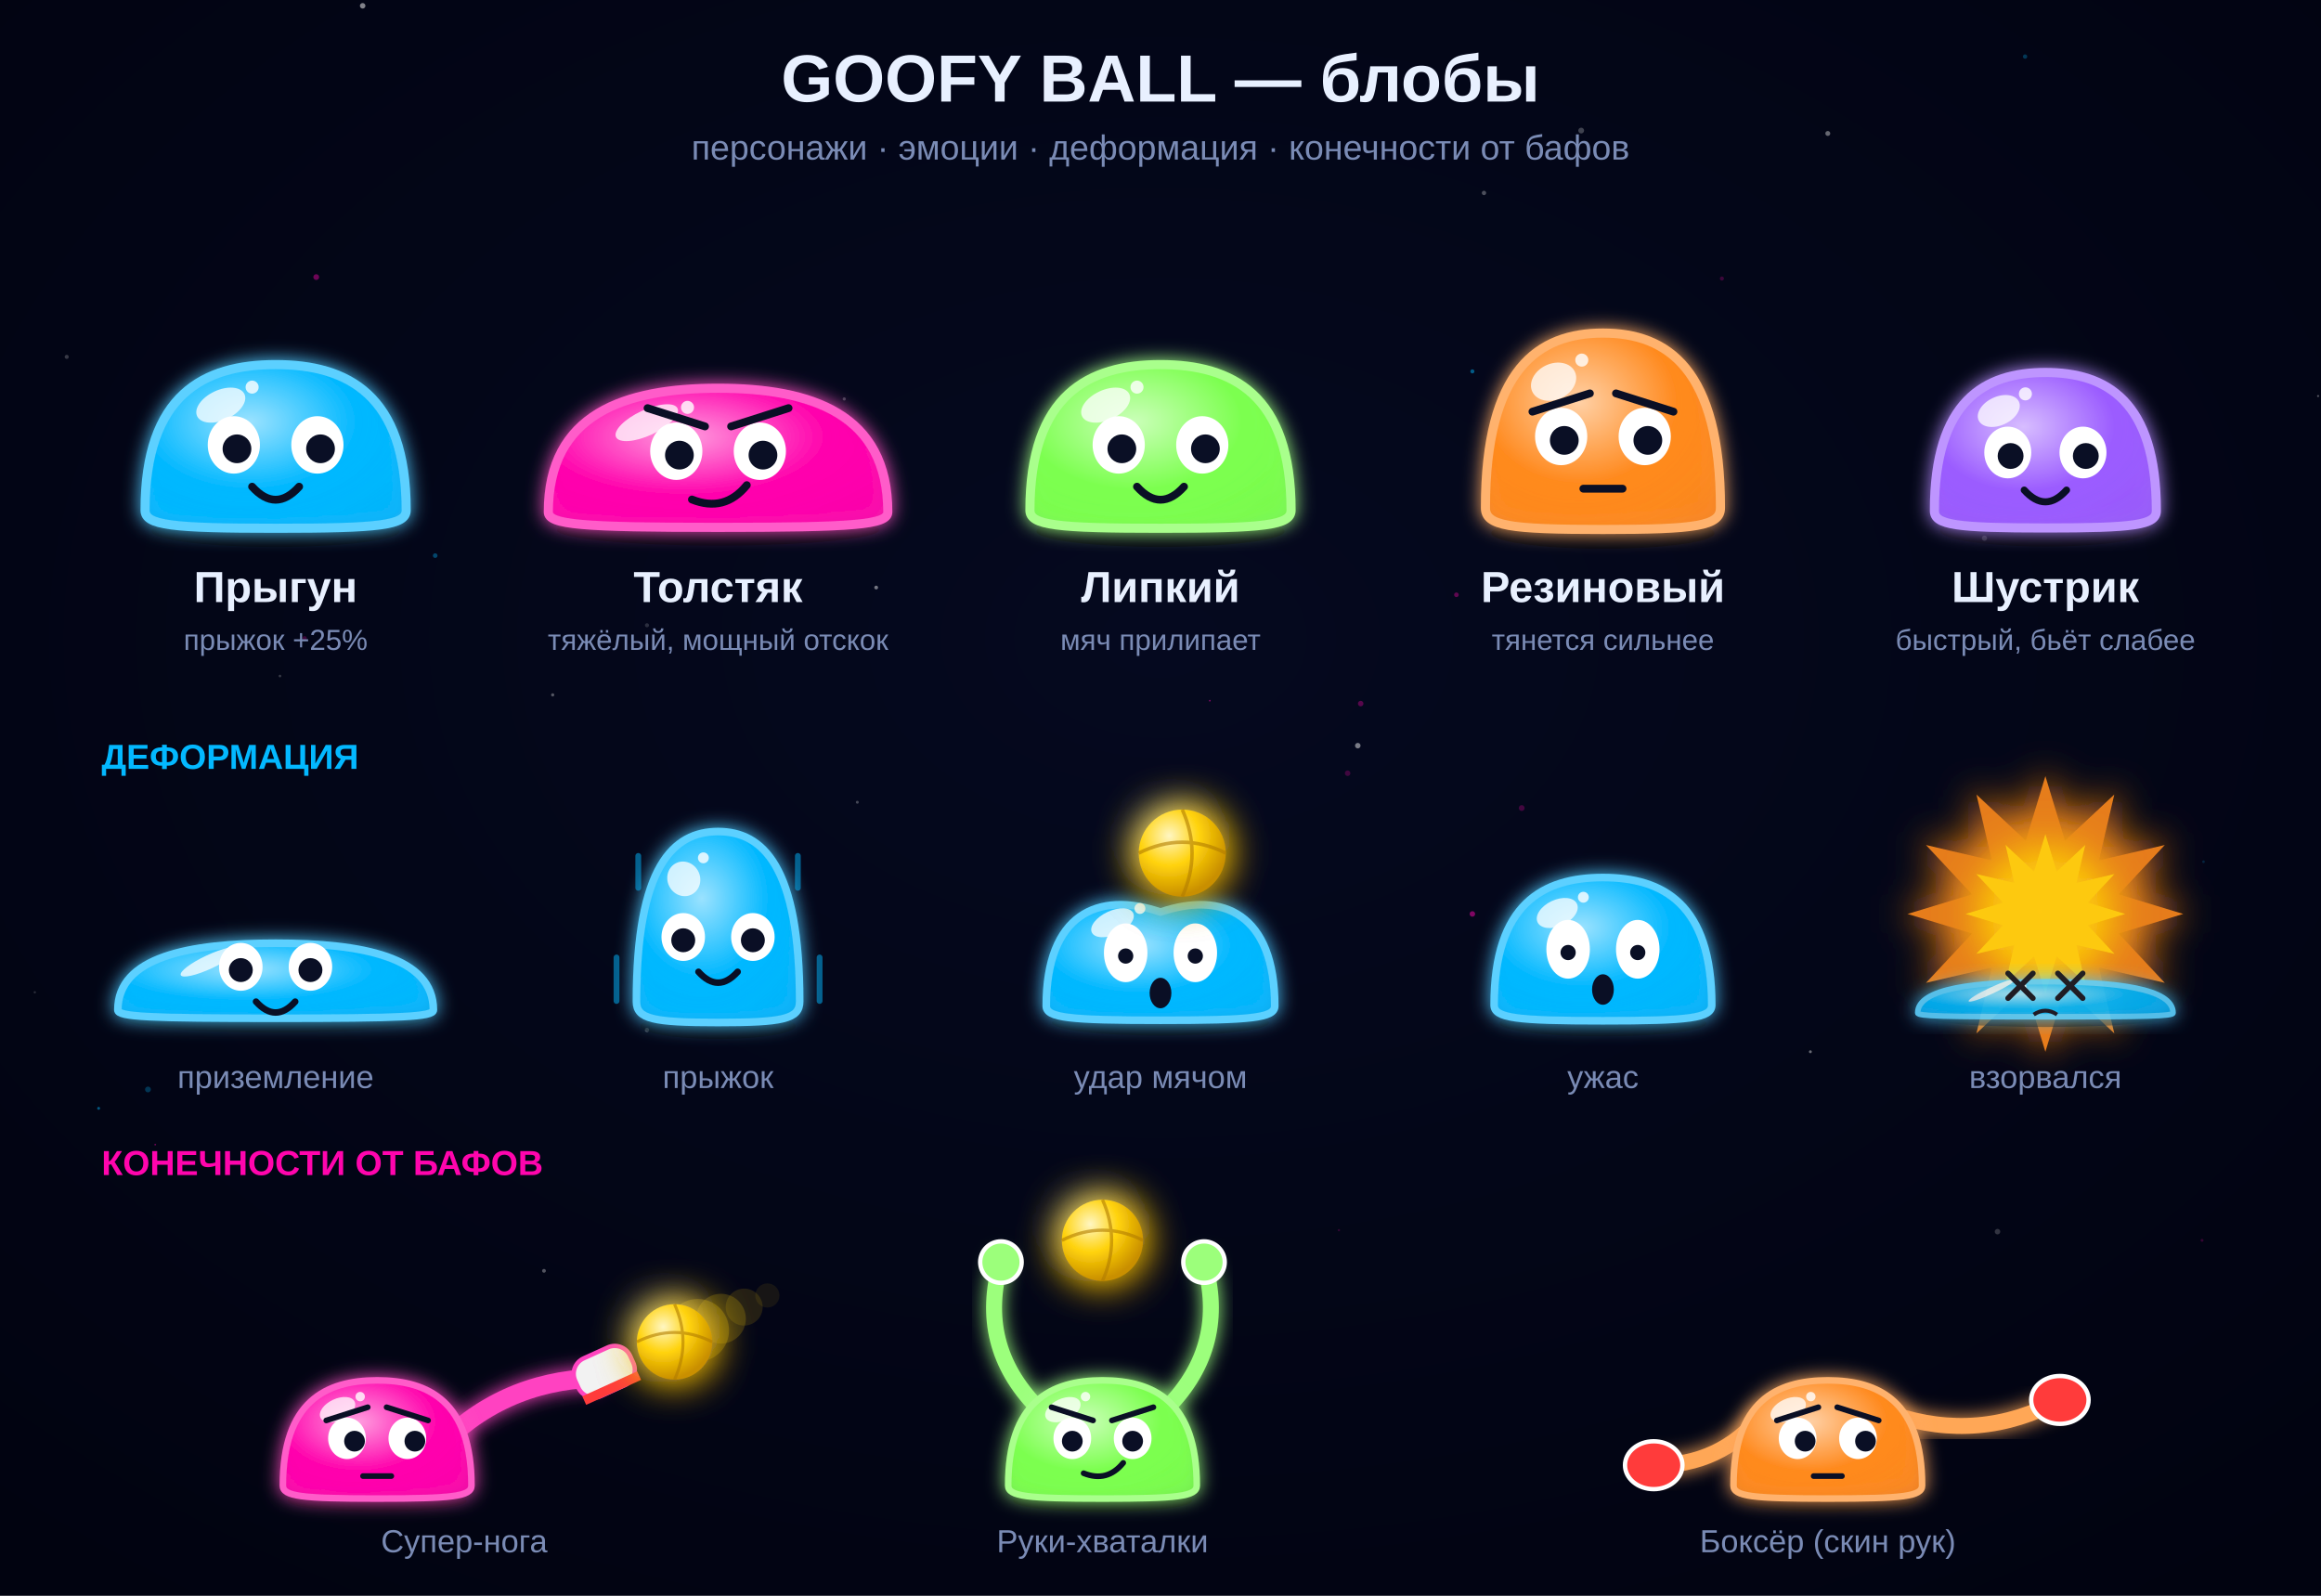
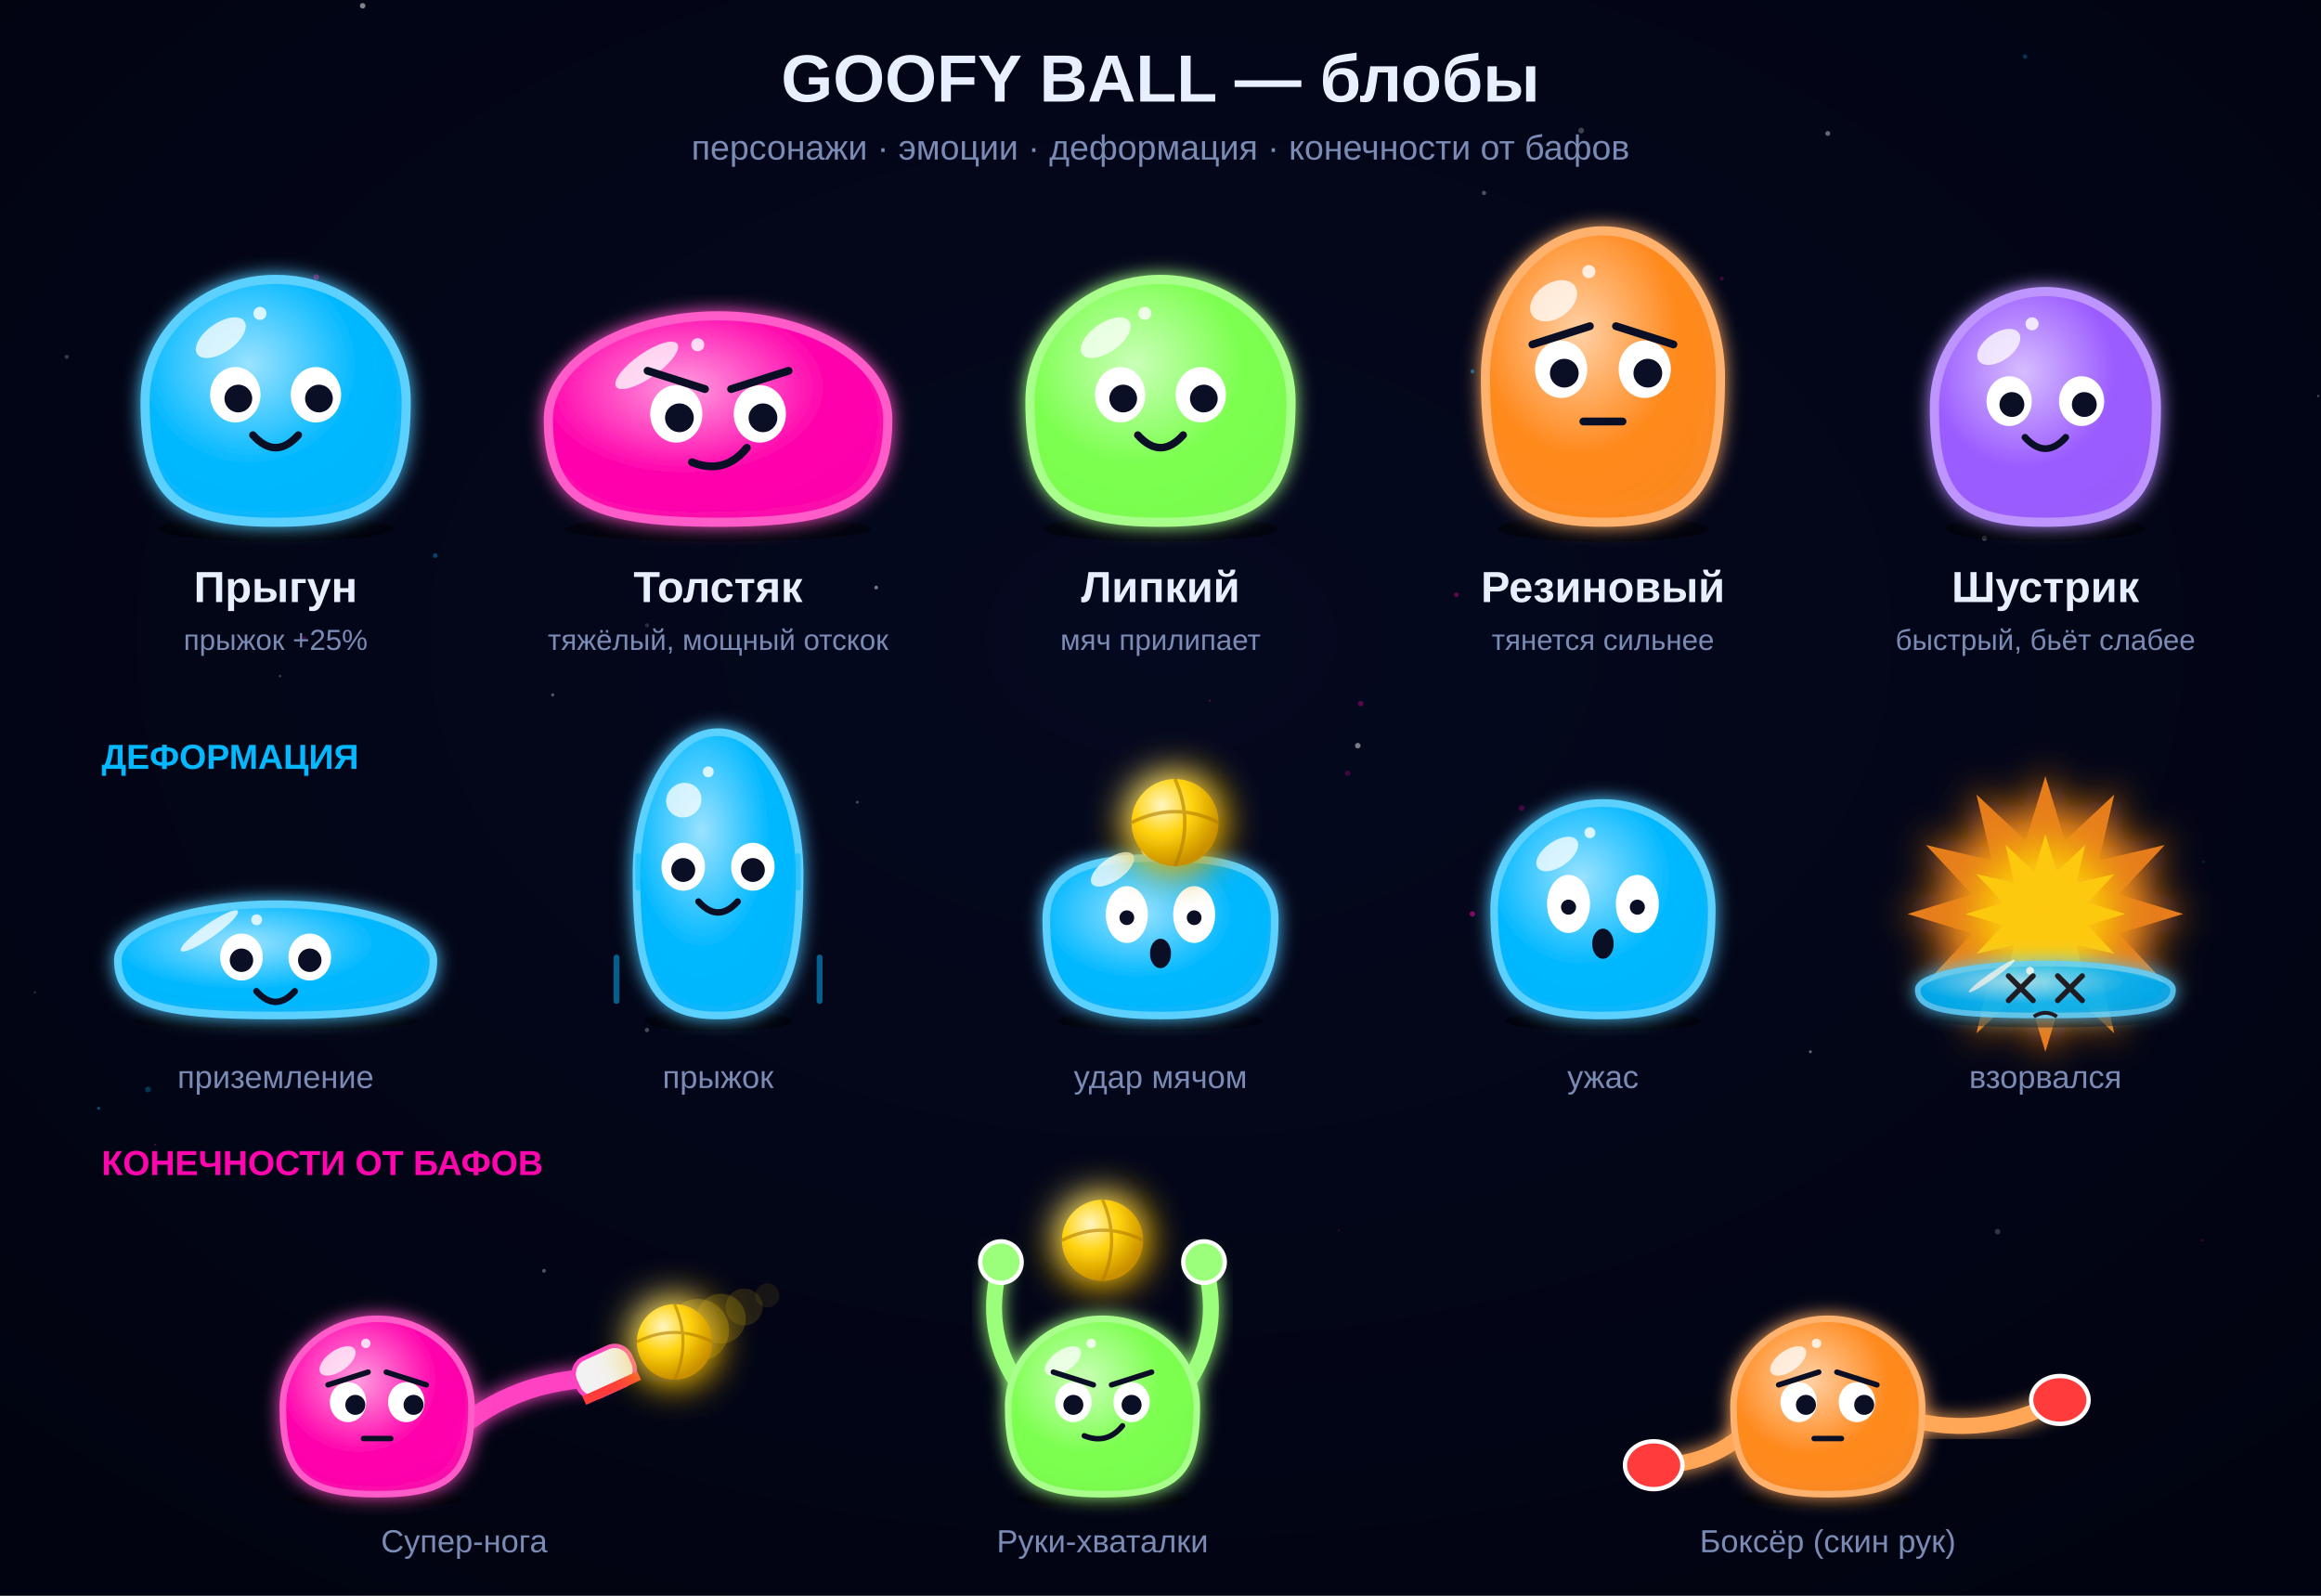
<svg xmlns="http://www.w3.org/2000/svg" width="1600" height="1100" viewBox="0 0 1600 1100">
  <defs>
    <filter id="glow" x="-50%" y="-50%" width="200%" height="200%">
      <feGaussianBlur stdDeviation="6" result="b" />
      <feMerge>
        <feMergeNode in="b" />
        <feMergeNode in="SourceGraphic" />
      </feMerge>
    </filter>
    <filter id="glowBig" x="-80%" y="-80%" width="260%" height="260%">
      <feGaussianBlur stdDeviation="14" result="b" />
      <feMerge>
        <feMergeNode in="b" />
        <feMergeNode in="b" />
        <feMergeNode in="SourceGraphic" />
      </feMerge>
    </filter>
    <filter id="soft">
      <feGaussianBlur stdDeviation="30" />
    </filter>
    <radialGradient id="bgG" cx="50%" cy="40%" r="75%">
      <stop offset="0" stop-color="#05091F" />
      <stop offset="1" stop-color="#010310" />
    </radialGradient>
    <radialGradient id="ballG" cx="35%" cy="30%" r="70%">
      <stop offset="0" stop-color="#FFF6C2" />
      <stop offset="0.5" stop-color="#FFD20A" />
      <stop offset="1" stop-color="#C98F00" />
    </radialGradient>
    <radialGradient id="g_cyan" cx="40%" cy="35%" r="75%">
      <stop offset="0" stop-color="#9AE2FF" />
      <stop offset="0.55" stop-color="#03B8FF" />
      <stop offset="1" stop-color="#03B8FF" stop-opacity="0.85" />
    </radialGradient>
    <radialGradient id="g_mag" cx="40%" cy="35%" r="75%">
      <stop offset="0" stop-color="#FF9BDE" />
      <stop offset="0.55" stop-color="#FF05AD" />
      <stop offset="1" stop-color="#FF05AD" stop-opacity="0.85" />
    </radialGradient>
    <radialGradient id="g_lime" cx="40%" cy="35%" r="75%">
      <stop offset="0" stop-color="#CAFFB8" />
      <stop offset="0.55" stop-color="#7CFF4F" />
      <stop offset="1" stop-color="#7CFF4F" stop-opacity="0.85" />
    </radialGradient>
    <radialGradient id="g_orange" cx="40%" cy="35%" r="75%">
      <stop offset="0" stop-color="#FFD0A5" />
      <stop offset="0.55" stop-color="#FF8A1F" />
      <stop offset="1" stop-color="#FF8A1F" stop-opacity="0.85" />
    </radialGradient>
    <radialGradient id="g_buff" cx="40%" cy="35%" r="75%">
      <stop offset="0" stop-color="#D7BDFF" />
      <stop offset="0.55" stop-color="#9B5CFF" />
      <stop offset="1" stop-color="#9B5CFF" stop-opacity="0.85" />
    </radialGradient>
  </defs>
  <rect width="1600" height="1100" fill="url(#bgG)" />
  <circle cx="381" cy="479" r="1.1" fill="#ffffff" opacity="0.32" />
  <circle cx="929" cy="533" r="1.9" fill="#FF05AD" opacity="0.24" />
  <circle cx="375" cy="876" r="1.3" fill="#ffffff" opacity="0.32" />
  <circle cx="1023" cy="133" r="1.5" fill="#ffffff" opacity="0.29" />
  <circle cx="24" cy="684" r="0.8" fill="#ffffff" opacity="0.16" />
  <circle cx="1248" cy="725" r="1.0" fill="#ffffff" opacity="0.40" />
  <circle cx="1406" cy="628" r="1.9" fill="#FF05AD" opacity="0.40" />
  <circle cx="923" cy="848" r="0.8" fill="#FF05AD" opacity="0.18" />
  <circle cx="218" cy="191" r="2.0" fill="#FF05AD" opacity="0.42" />
  <circle cx="1368" cy="371" r="1.8" fill="#ffffff" opacity="0.27" />
  <circle cx="936" cy="514" r="1.9" fill="#ffffff" opacity="0.47" />
  <circle cx="46" cy="246" r="1.4" fill="#ffffff" opacity="0.21" />
  <circle cx="1377" cy="849" r="1.9" fill="#ffffff" opacity="0.19" />
  <circle cx="1049" cy="557" r="2.0" fill="#FF05AD" opacity="0.25" />
  <circle cx="102" cy="751" r="2.0" fill="#03B8FF" opacity="0.27" />
  <circle cx="107" cy="789" r="0.6" fill="#FF05AD" opacity="0.42" />
  <circle cx="1396" cy="39" r="1.5" fill="#03B8FF" opacity="0.28" />
  <circle cx="938" cy="485" r="1.9" fill="#FF05AD" opacity="0.33" />
  <circle cx="1598" cy="273" r="0.7" fill="#ffffff" opacity="0.34" />
  <circle cx="1518" cy="855" r="1.0" fill="#FF05AD" opacity="0.20" />
  <circle cx="68" cy="764" r="1.0" fill="#03B8FF" opacity="0.46" />
  <circle cx="604" cy="405" r="1.3" fill="#ffffff" opacity="0.45" />
  <circle cx="1090" cy="90" r="2.0" fill="#ffffff" opacity="0.24" />
  <circle cx="1015" cy="630" r="1.9" fill="#FF05AD" opacity="0.49" />
  <circle cx="834" cy="483" r="0.6" fill="#FF05AD" opacity="0.50" />
  <circle cx="504" cy="331" r="1.4" fill="#03B8FF" opacity="0.17" />
  <circle cx="1004" cy="410" r="1.6" fill="#FF05AD" opacity="0.36" />
  <circle cx="446" cy="431" r="1.4" fill="#ffffff" opacity="0.16" />
  <circle cx="591" cy="553" r="1.0" fill="#ffffff" opacity="0.26" />
  <circle cx="582" cy="275" r="1.1" fill="#ffffff" opacity="0.24" />
  <circle cx="1260" cy="92" r="1.7" fill="#ffffff" opacity="0.39" />
  <circle cx="210" cy="440" r="1.5" fill="#FF05AD" opacity="0.23" />
  <circle cx="300" cy="383" r="1.6" fill="#03B8FF" opacity="0.36" />
  <circle cx="1519" cy="594" r="0.9" fill="#03B8FF" opacity="0.18" />
  <circle cx="1187" cy="192" r="1.4" fill="#FF05AD" opacity="0.23" />
  <circle cx="193" cy="466" r="0.9" fill="#ffffff" opacity="0.21" />
  <circle cx="446" cy="710" r="1.5" fill="#ffffff" opacity="0.27" />
  <circle cx="208" cy="257" r="1.7" fill="#FF05AD" opacity="0.31" />
  <circle cx="1015" cy="256" r="1.4" fill="#03B8FF" opacity="0.47" />
  <circle cx="250" cy="4" r="1.9" fill="#ffffff" opacity="0.50" />
  <text x="800.0" y="70" font-family="Arial Rounded MT Bold, Nunito, Arial, sans-serif" font-size="46" font-weight="bold" fill="#E8F0FF" text-anchor="middle">GOOFY BALL — блобы</text>
  <text x="800.0" y="110" font-family="Arial Rounded MT Bold, Nunito, Arial, sans-serif" font-size="24" font-weight="normal" fill="#7A8BB5" text-anchor="middle">персонажи · эмоции · деформация · конечности от бафов</text>
  <g opacity="1.0">
-     <ellipse cx="190" cy="366.21" rx="85.5" ry="10.8" fill="#000" opacity="0.45" />
-     <path d="M100.0,351.72 C100.0,272.025 140.5,251.325 190,251.325 C239.5,251.325 280.0,272.025 280.0,351.72 C280.0,362.07 262.0,364.14 190,364.14 C118.0,364.14 100.0,362.07 100.0,351.72 Z" fill="url(#g_cyan)" stroke="#5BD0FF" stroke-width="6.3" filter="url(#glow)" />
-     <ellipse cx="152.2" cy="279.27" rx="18.0" ry="10.35" fill="white" opacity="0.75" transform="rotate(-25 152.2 279.27)" />
-     <circle cx="173.8" cy="266.85" r="4.5" fill="white" opacity="0.8" />
-     <ellipse cx="161.2" cy="306.675" rx="18.0" ry="19.8" fill="white" />
-     <circle cx="163.36" cy="309.375" r="9.9" fill="#0A0F25" />
-     <ellipse cx="218.8" cy="306.675" rx="18.0" ry="19.8" fill="white" />
-     <circle cx="220.96" cy="309.375" r="9.9" fill="#0A0F25" />
-     <path d="M173.8,335.475 Q190,353.475 206.2,335.475" stroke="#0A0F25" stroke-width="5.4" fill="none" stroke-linecap="round" />
+     <ellipse cx="190" cy="364.5" rx="81.0" ry="9.0" fill="#000" opacity="0.50" />
+     <path d="M100.0,276.3 C100.0,230.072 140.293,192.6 190,192.6 C239.707,192.6 280.0,230.072 280.0,276.3 C280.0,340.942 259.507,360.0 190,360.0 C120.493,360.0 100.0,340.942 100.0,276.3 Z" fill="url(#g_cyan)" stroke="#5BD0FF" stroke-width="6.3" filter="url(#glow)" />
+     <ellipse cx="152.2" cy="232.776" rx="19.8" ry="10.044" fill="white" opacity="0.75" transform="rotate(-35 152.2 232.776)" />
+     <circle cx="179.2" cy="216.036" r="4.5" fill="white" opacity="0.8" />
+     <ellipse cx="162.208" cy="272.115" rx="17.37" ry="19.107" fill="white" />
+     <circle cx="164.292" cy="274.721" r="9.554" fill="#0A0F25" />
+     <ellipse cx="217.792" cy="272.115" rx="17.37" ry="19.107" fill="white" />
+     <circle cx="219.876" cy="274.721" r="9.554" fill="#0A0F25" />
+     <path d="M174.367,299.907 Q190,317.277 205.633,299.907" stroke="#0A0F25" stroke-width="5.211" fill="none" stroke-linecap="round" />
  </g>
  <text x="190" y="415" font-family="Arial Rounded MT Bold, Nunito, Arial, sans-serif" font-size="30" font-weight="bold" fill="#E8F0FF" text-anchor="middle">Прыгун</text>
  <text x="190" y="448" font-family="Arial Rounded MT Bold, Nunito, Arial, sans-serif" font-size="20" font-weight="normal" fill="#7A8BB5" text-anchor="middle">прыжок +25%</text>
  <g opacity="1.0">
-     <ellipse cx="495" cy="365.279" rx="111.15" ry="10.8" fill="#000" opacity="0.45" />
-     <path d="M378.0,352.962 C378.0,285.221 430.65,267.626 495,267.626 C559.35,267.626 612.0,285.221 612.0,352.962 C612.0,361.76 588.6,363.519 495,363.519 C401.4,363.519 378.0,361.76 378.0,352.962 Z" fill="url(#g_mag)" stroke="#FF5CC9" stroke-width="6.3" filter="url(#glow)" />
-     <ellipse cx="445.86" cy="291.38" rx="23.4" ry="8.797" fill="white" opacity="0.75" transform="rotate(-25 445.86 291.3795)" />
-     <circle cx="473.94" cy="280.822" r="4.5" fill="white" opacity="0.8" />
-     <ellipse cx="466.2" cy="311.029" rx="18.0" ry="19.8" fill="white" />
-     <circle cx="468.36" cy="313.729" r="9.9" fill="#0A0F25" />
-     <path d="M446.4,281.329 L486.0,293.929" stroke="#0A0F25" stroke-width="5.4" stroke-linecap="round" />
-     <ellipse cx="523.8" cy="311.029" rx="18.0" ry="19.8" fill="white" />
-     <circle cx="525.96" cy="313.729" r="9.9" fill="#0A0F25" />
-     <path d="M504,293.929 L543.6,281.329" stroke="#0A0F25" stroke-width="5.4" stroke-linecap="round" />
-     <path d="M477.0,344.329 Q499.5,353.329 514.8,334.429" stroke="#0A0F25" stroke-width="5.4" fill="none" stroke-linecap="round" />
+     <ellipse cx="495" cy="364.5" rx="105.3" ry="9.0" fill="#000" opacity="0.50" />
+     <path d="M378.0,288.855 C378.0,249.562 430.381,217.71 495,217.71 C559.619,217.71 612.0,249.562 612.0,288.855 C612.0,343.8 585.359,360.0 495,360.0 C404.641,360.0 378.0,343.8 378.0,288.855 Z" fill="url(#g_mag)" stroke="#FF5CC9" stroke-width="6.3" filter="url(#glow)" />
+     <ellipse cx="445.86" cy="251.86" rx="25.74" ry="8.537" fill="white" opacity="0.75" transform="rotate(-35 445.86 251.8596)" />
+     <circle cx="480.96" cy="237.631" r="4.5" fill="white" opacity="0.8" />
+     <ellipse cx="466.2" cy="285.298" rx="18.0" ry="19.8" fill="white" />
+     <circle cx="468.36" cy="287.998" r="9.9" fill="#0A0F25" />
+     <path d="M446.4,255.598 L486.0,268.198" stroke="#0A0F25" stroke-width="5.4" stroke-linecap="round" />
+     <ellipse cx="523.8" cy="285.298" rx="18.0" ry="19.8" fill="white" />
+     <circle cx="525.96" cy="287.998" r="9.9" fill="#0A0F25" />
+     <path d="M504,268.198 L543.6,255.598" stroke="#0A0F25" stroke-width="5.4" stroke-linecap="round" />
+     <path d="M477.0,318.598 Q499.5,327.598 514.8,308.698" stroke="#0A0F25" stroke-width="5.4" fill="none" stroke-linecap="round" />
  </g>
  <text x="495" y="415" font-family="Arial Rounded MT Bold, Nunito, Arial, sans-serif" font-size="30" font-weight="bold" fill="#E8F0FF" text-anchor="middle">Толстяк</text>
  <text x="495" y="448" font-family="Arial Rounded MT Bold, Nunito, Arial, sans-serif" font-size="20" font-weight="normal" fill="#7A8BB5" text-anchor="middle">тяжёлый, мощный отскок</text>
  <g opacity="1.0">
-     <ellipse cx="800" cy="366.21" rx="85.5" ry="10.8" fill="#000" opacity="0.45" />
-     <path d="M710.0,351.72 C710.0,272.025 750.5,251.325 800,251.325 C849.5,251.325 890.0,272.025 890.0,351.72 C890.0,362.07 872.0,364.14 800,364.14 C728.0,364.14 710.0,362.07 710.0,351.72 Z" fill="url(#g_lime)" stroke="#A9FF8C" stroke-width="6.3" filter="url(#glow)" />
-     <ellipse cx="762.2" cy="279.27" rx="18.0" ry="10.35" fill="white" opacity="0.75" transform="rotate(-25 762.2 279.27)" />
-     <circle cx="783.8" cy="266.85" r="4.5" fill="white" opacity="0.8" />
-     <ellipse cx="771.2" cy="306.675" rx="18.0" ry="19.8" fill="white" />
-     <circle cx="773.36" cy="309.375" r="9.9" fill="#0A0F25" />
-     <ellipse cx="828.8" cy="306.675" rx="18.0" ry="19.8" fill="white" />
-     <circle cx="830.96" cy="309.375" r="9.9" fill="#0A0F25" />
-     <path d="M783.8,335.475 Q800,353.475 816.2,335.475" stroke="#0A0F25" stroke-width="5.4" fill="none" stroke-linecap="round" />
+     <ellipse cx="800" cy="364.5" rx="81.0" ry="9.0" fill="#000" opacity="0.50" />
+     <path d="M710.0,276.3 C710.0,230.072 750.293,192.6 800,192.6 C849.707,192.6 890.0,230.072 890.0,276.3 C890.0,340.942 869.507,360.0 800,360.0 C730.493,360.0 710.0,340.942 710.0,276.3 Z" fill="url(#g_lime)" stroke="#A9FF8C" stroke-width="6.3" filter="url(#glow)" />
+     <ellipse cx="762.2" cy="232.776" rx="19.8" ry="10.044" fill="white" opacity="0.75" transform="rotate(-35 762.2 232.776)" />
+     <circle cx="789.2" cy="216.036" r="4.5" fill="white" opacity="0.8" />
+     <ellipse cx="772.208" cy="272.115" rx="17.37" ry="19.107" fill="white" />
+     <circle cx="774.292" cy="274.721" r="9.554" fill="#0A0F25" />
+     <ellipse cx="827.792" cy="272.115" rx="17.37" ry="19.107" fill="white" />
+     <circle cx="829.876" cy="274.721" r="9.554" fill="#0A0F25" />
+     <path d="M784.367,299.907 Q800,317.277 815.633,299.907" stroke="#0A0F25" stroke-width="5.211" fill="none" stroke-linecap="round" />
  </g>
  <text x="800" y="415" font-family="Arial Rounded MT Bold, Nunito, Arial, sans-serif" font-size="30" font-weight="bold" fill="#E8F0FF" text-anchor="middle">Липкий</text>
  <text x="800" y="448" font-family="Arial Rounded MT Bold, Nunito, Arial, sans-serif" font-size="20" font-weight="normal" fill="#7A8BB5" text-anchor="middle">мяч прилипает</text>
  <g opacity="1.0">
-     <ellipse cx="1105" cy="367.452" rx="76.95" ry="10.8" fill="#000" opacity="0.45" />
-     <path d="M1024.0,350.064 C1024.0,254.43 1060.45,229.59 1105,229.59 C1149.55,229.59 1186.0,254.43 1186.0,350.064 C1186.0,362.484 1169.8,364.968 1105,364.968 C1040.2,364.968 1024.0,362.484 1024.0,350.064 Z" fill="url(#g_orange)" stroke="#FFB26D" stroke-width="6.3" filter="url(#glow)" />
-     <ellipse cx="1070.98" cy="263.124" rx="16.2" ry="12.42" fill="white" opacity="0.75" transform="rotate(-25 1070.98 263.124)" />
-     <circle cx="1090.42" cy="248.22" r="4.5" fill="white" opacity="0.8" />
-     <ellipse cx="1076.2" cy="300.87" rx="18.0" ry="19.8" fill="white" />
-     <circle cx="1078.36" cy="303.57" r="9.9" fill="#0A0F25" />
-     <path d="M1056.4,283.77 L1096.0,271.17" stroke="#0A0F25" stroke-width="5.4" stroke-linecap="round" />
-     <ellipse cx="1133.8" cy="300.87" rx="18.0" ry="19.8" fill="white" />
-     <circle cx="1135.96" cy="303.57" r="9.9" fill="#0A0F25" />
-     <path d="M1114.0,271.17 L1153.6,283.77" stroke="#0A0F25" stroke-width="5.4" stroke-linecap="round" />
-     <path d="M1091.5,336.87 L1118.5,336.87" stroke="#0A0F25" stroke-width="5.4" stroke-linecap="round" />
+     <ellipse cx="1105" cy="364.5" rx="72.9" ry="9.0" fill="#000" opacity="0.50" />
+     <path d="M1024.0,259.56 C1024.0,204.087 1060.264,159.12 1105,159.12 C1149.736,159.12 1186.0,204.087 1186.0,259.56 C1186.0,337.13 1167.556,360.0 1105,360.0 C1042.444,360.0 1024.0,337.13 1024.0,259.56 Z" fill="url(#g_orange)" stroke="#FFB26D" stroke-width="6.3" filter="url(#glow)" />
+     <ellipse cx="1070.98" cy="207.331" rx="17.82" ry="12.053" fill="white" opacity="0.75" transform="rotate(-35 1070.98 207.3312)" />
+     <circle cx="1095.28" cy="187.243" r="4.5" fill="white" opacity="0.8" />
+     <ellipse cx="1076.2" cy="254.538" rx="18.0" ry="19.8" fill="white" />
+     <circle cx="1078.36" cy="257.238" r="9.9" fill="#0A0F25" />
+     <path d="M1056.4,237.438 L1096.0,224.838" stroke="#0A0F25" stroke-width="5.4" stroke-linecap="round" />
+     <ellipse cx="1133.8" cy="254.538" rx="18.0" ry="19.8" fill="white" />
+     <circle cx="1135.96" cy="257.238" r="9.9" fill="#0A0F25" />
+     <path d="M1114.0,224.838 L1153.6,237.438" stroke="#0A0F25" stroke-width="5.4" stroke-linecap="round" />
+     <path d="M1091.5,290.538 L1118.5,290.538" stroke="#0A0F25" stroke-width="5.4" stroke-linecap="round" />
  </g>
  <text x="1105" y="415" font-family="Arial Rounded MT Bold, Nunito, Arial, sans-serif" font-size="30" font-weight="bold" fill="#E8F0FF" text-anchor="middle">Резиновый</text>
  <text x="1105" y="448" font-family="Arial Rounded MT Bold, Nunito, Arial, sans-serif" font-size="20" font-weight="normal" fill="#7A8BB5" text-anchor="middle">тянется сильнее</text>
  <g opacity="1.0">
-     <ellipse cx="1410" cy="365.899" rx="72.675" ry="10.8" fill="#000" opacity="0.45" />
-     <path d="M1333.5,352.134 C1333.5,276.424 1367.925,256.759 1410,256.759 C1452.075,256.759 1486.5,276.424 1486.5,352.134 C1486.5,361.966 1471.2,363.933 1410,363.933 C1348.8,363.933 1333.5,361.966 1333.5,352.134 Z" fill="url(#g_buff)" stroke="#BE95FF" stroke-width="6.3" filter="url(#glow)" />
-     <ellipse cx="1377.87" cy="283.307" rx="15.3" ry="9.832" fill="white" opacity="0.75" transform="rotate(-25 1377.87 283.3065)" />
-     <circle cx="1396.23" cy="271.507" r="4.5" fill="white" opacity="0.8" />
-     <ellipse cx="1384.08" cy="311.906" rx="16.2" ry="17.82" fill="white" />
-     <circle cx="1386.024" cy="314.336" r="8.91" fill="#0A0F25" />
-     <ellipse cx="1435.92" cy="311.906" rx="16.2" ry="17.82" fill="white" />
-     <circle cx="1437.864" cy="314.336" r="8.91" fill="#0A0F25" />
-     <path d="M1395.42,337.826 Q1410,354.026 1424.58,337.826" stroke="#0A0F25" stroke-width="4.86" fill="none" stroke-linecap="round" />
+     <ellipse cx="1410" cy="364.5" rx="68.85" ry="9.0" fill="#000" opacity="0.50" />
+     <path d="M1333.5,280.485 C1333.5,236.569 1367.749,200.97 1410,200.97 C1452.251,200.97 1486.5,236.569 1486.5,280.485 C1486.5,341.894 1469.081,360.0 1410,360.0 C1350.919,360.0 1333.5,341.894 1333.5,280.485 Z" fill="url(#g_buff)" stroke="#BE95FF" stroke-width="6.3" filter="url(#glow)" />
+     <ellipse cx="1377.87" cy="239.137" rx="16.83" ry="9.542" fill="white" opacity="0.75" transform="rotate(-35 1377.87 239.1372)" />
+     <circle cx="1400.82" cy="223.234" r="4.5" fill="white" opacity="0.8" />
+     <ellipse cx="1385.038" cy="276.509" rx="15.601" ry="17.162" fill="white" />
+     <circle cx="1386.91" cy="278.849" r="8.581" fill="#0A0F25" />
+     <ellipse cx="1434.962" cy="276.509" rx="15.601" ry="17.162" fill="white" />
+     <circle cx="1436.835" cy="278.849" r="8.581" fill="#0A0F25" />
+     <path d="M1395.959,301.472 Q1410,317.073 1424.041,301.472" stroke="#0A0F25" stroke-width="4.68" fill="none" stroke-linecap="round" />
  </g>
  <text x="1410" y="415" font-family="Arial Rounded MT Bold, Nunito, Arial, sans-serif" font-size="30" font-weight="bold" fill="#E8F0FF" text-anchor="middle">Шустрик</text>
  <text x="1410" y="448" font-family="Arial Rounded MT Bold, Nunito, Arial, sans-serif" font-size="20" font-weight="normal" fill="#7A8BB5" text-anchor="middle">быстрый, бьёт слабее</text>
  <text x="70" y="530" font-family="Arial Rounded MT Bold, Nunito, Arial, sans-serif" font-size="24" font-weight="bold" fill="#03B8FF" text-anchor="start">ДЕФОРМАЦИЯ</text>
  <g opacity="1.0">
-     <ellipse cx="190" cy="702.846" rx="103.312" ry="9.0" fill="#000" opacity="0.45" />
-     <path d="M81.25,696.205 C81.25,659.678 130.188,650.191 190,650.191 C249.812,650.191 298.75,659.678 298.75,696.205 C298.75,700.949 277.0,701.898 190,701.898 C103.0,701.898 81.25,700.949 81.25,696.205 Z" fill="url(#g_cyan)" stroke="#5BD0FF" stroke-width="5.25" filter="url(#glow)" />
-     <ellipse cx="144.325" cy="662.999" rx="21.75" ry="4.744" fill="white" opacity="0.75" transform="rotate(-25 144.325 662.9987)" />
-     <circle cx="170.425" cy="657.306" r="3.75" fill="white" opacity="0.8" />
-     <ellipse cx="166.0" cy="666.447" rx="15.0" ry="16.5" fill="white" />
-     <circle cx="166.0" cy="668.697" r="8.25" fill="#0A0F25" />
-     <ellipse cx="214.0" cy="666.447" rx="15.0" ry="16.5" fill="white" />
-     <circle cx="214.0" cy="668.697" r="8.25" fill="#0A0F25" />
-     <path d="M176.5,690.447 Q190,705.447 203.5,690.447" stroke="#0A0F25" stroke-width="4.5" fill="none" stroke-linecap="round" />
+     <ellipse cx="190" cy="703.75" rx="97.875" ry="7.5" fill="#000" opacity="0.50" />
+     <path d="M81.25,661.638 C81.25,640.45 129.937,623.275 190,623.275 C250.063,623.275 298.75,640.45 298.75,661.638 C298.75,691.265 273.988,700.0 190,700.0 C106.012,700.0 81.25,691.265 81.25,661.638 Z" fill="url(#g_cyan)" stroke="#5BD0FF" stroke-width="5.25" filter="url(#glow)" />
+     <ellipse cx="144.325" cy="641.689" rx="23.925" ry="4.604" fill="white" opacity="0.75" transform="rotate(-35 144.325 641.689)" />
+     <circle cx="176.95" cy="634.017" r="3.75" fill="white" opacity="0.8" />
+     <ellipse cx="166.462" cy="659.719" rx="14.711" ry="16.182" fill="white" />
+     <circle cx="166.462" cy="661.926" r="8.091" fill="#0A0F25" />
+     <ellipse cx="213.538" cy="659.719" rx="14.711" ry="16.182" fill="white" />
+     <circle cx="213.538" cy="661.926" r="8.091" fill="#0A0F25" />
+     <path d="M176.76,683.257 Q190,697.969 203.24,683.257" stroke="#0A0F25" stroke-width="4.413" fill="none" stroke-linecap="round" />
  </g>
  <text x="190" y="750" font-family="Arial Rounded MT Bold, Nunito, Arial, sans-serif" font-size="22" font-weight="normal" fill="#7A8BB5" text-anchor="middle">приземление</text>
  <g opacity="1.0">
-     <ellipse cx="495" cy="707.245" rx="53.438" ry="9.0" fill="#000" opacity="0.45" />
-     <path d="M438.75,690.34 C438.75,597.362 464.062,573.212 495,573.212 C525.938,573.212 551.25,597.362 551.25,690.34 C551.25,702.415 540.0,704.83 495,704.83 C450.0,704.83 438.75,702.415 438.75,690.34 Z" fill="url(#g_cyan)" stroke="#5BD0FF" stroke-width="5.25" filter="url(#glow)" />
-     <ellipse cx="471.375" cy="605.815" rx="11.25" ry="12.075" fill="white" opacity="0.75" transform="rotate(-25 471.375 605.815)" />
-     <circle cx="484.875" cy="591.325" r="3.75" fill="white" opacity="0.8" />
-     <ellipse cx="471.0" cy="645.888" rx="15.0" ry="16.5" fill="white" />
-     <circle cx="471.0" cy="648.138" r="8.25" fill="#0A0F25" />
-     <ellipse cx="519.0" cy="645.888" rx="15.0" ry="16.5" fill="white" />
-     <circle cx="519.0" cy="648.138" r="8.25" fill="#0A0F25" />
-     <path d="M481.5,669.888 Q495,684.888 508.5,669.888" stroke="#0A0F25" stroke-width="4.5" fill="none" stroke-linecap="round" />
+     <ellipse cx="495" cy="703.75" rx="50.625" ry="7.5" fill="#000" opacity="0.50" />
+     <path d="M438.75,602.35 C438.75,548.418 463.933,504.7 495,504.7 C526.067,504.7 551.25,548.418 551.25,602.35 C551.25,677.765 538.442,700.0 495,700.0 C451.558,700.0 438.75,677.765 438.75,602.35 Z" fill="url(#g_cyan)" stroke="#5BD0FF" stroke-width="5.25" filter="url(#glow)" />
+     <ellipse cx="471.375" cy="551.572" rx="12.375" ry="11.718" fill="white" opacity="0.75" transform="rotate(-35 471.375 551.572)" />
+     <circle cx="488.25" cy="532.042" r="3.75" fill="white" opacity="0.8" />
+     <ellipse cx="471.0" cy="597.467" rx="15.0" ry="16.5" fill="white" />
+     <circle cx="471.0" cy="599.717" r="8.25" fill="#0A0F25" />
+     <ellipse cx="519.0" cy="597.467" rx="15.0" ry="16.5" fill="white" />
+     <circle cx="519.0" cy="599.717" r="8.25" fill="#0A0F25" />
+     <path d="M481.5,621.467 Q495,636.467 508.5,621.467" stroke="#0A0F25" stroke-width="4.5" fill="none" stroke-linecap="round" />
  </g>
  <path d="M425,660 l0,30 M565,660 l0,30 M440,590 l0,22 M550,590 l0,22" stroke="#03B8FF" stroke-width="4" opacity="0.5" stroke-linecap="round" />
  <text x="495" y="750" font-family="Arial Rounded MT Bold, Nunito, Arial, sans-serif" font-size="22" font-weight="normal" fill="#7A8BB5" text-anchor="middle">прыжок</text>
  <g opacity="1.0">
-     <ellipse cx="800" cy="704.916" rx="74.812" ry="9.0" fill="#000" opacity="0.45" />
-     <path d="M721.25,693.445 C721.25,630.353 756.688,613.966 800,628.714 C843.312,613.966 878.75,630.353 878.75,693.445 C878.75,701.639 863.0,703.278 800,703.278 C737.0,703.278 721.25,701.639 721.25,693.445 Z" fill="url(#g_cyan)" stroke="#5BD0FF" stroke-width="5.25" filter="url(#glow)" />
-     <ellipse cx="766.925" cy="636.089" rx="15.75" ry="8.194" fill="white" opacity="0.75" transform="rotate(-25 766.925 636.0888)" />
-     <circle cx="785.825" cy="626.256" r="3.75" fill="white" opacity="0.8" />
-     <ellipse cx="776.0" cy="656.772" rx="15.0" ry="20.25" fill="white" />
-     <circle cx="776.0" cy="659.022" r="5.25" fill="#0A0F25" />
-     <ellipse cx="824.0" cy="656.772" rx="15.0" ry="20.25" fill="white" />
-     <circle cx="824.0" cy="659.022" r="5.25" fill="#0A0F25" />
-     <ellipse cx="800" cy="684.522" rx="7.5" ry="10.5" fill="#0A0F25" />
-   </g>
-   <circle cx="815" cy="588.062" r="30" fill="url(#ballG)" filter="url(#glowBig)" />
-   <path d="M785,588.062 Q815,573.062 845,588.062 M815,558.062 Q828.5,588.062 815,618.062" stroke="#B07B00" stroke-width="2.4" fill="none" opacity="0.6" />
+     <ellipse cx="800" cy="703.75" rx="70.875" ry="7.5" fill="#000" opacity="0.50" />
+     <path d="M721.25,633.737 C721.25,597.141 756.506,591.329 800,591.329 C843.494,591.329 878.75,597.141 878.75,633.737 C878.75,684.912 860.819,700.0 800,700.0 C739.181,700.0 721.25,684.912 721.25,633.737 Z" fill="url(#g_cyan)" stroke="#5BD0FF" stroke-width="5.25" filter="url(#glow)" />
+     <ellipse cx="766.925" cy="599.281" rx="17.325" ry="7.952" fill="white" opacity="0.75" transform="rotate(-35 766.925 599.281)" />
+     <circle cx="790.55" cy="586.028" r="3.75" fill="white" opacity="0.8" />
+     <ellipse cx="776.798" cy="630.424" rx="14.501" ry="19.577" fill="white" />
+     <circle cx="776.798" cy="632.6" r="5.075" fill="#0A0F25" />
+     <ellipse cx="823.202" cy="630.424" rx="14.501" ry="19.577" fill="white" />
+     <circle cx="823.202" cy="632.6" r="5.075" fill="#0A0F25" />
+     <ellipse cx="800" cy="657.252" rx="7.251" ry="10.151" fill="#0A0F25" />
+   </g>
+   <circle cx="810" cy="567" r="30" fill="url(#ballG)" filter="url(#glowBig)" />
+   <path d="M780,567 Q810,552.0 840,567 M810,537 Q823.5,567 810,597" stroke="#B07B00" stroke-width="2.4" fill="none" opacity="0.6" />
  <text x="800" y="750" font-family="Arial Rounded MT Bold, Nunito, Arial, sans-serif" font-size="22" font-weight="normal" fill="#7A8BB5" text-anchor="middle">удар мячом</text>
  <g opacity="1.0">
-     <ellipse cx="1105" cy="705.434" rx="71.25" ry="9.0" fill="#000" opacity="0.45" />
-     <path d="M1030.0,692.755 C1030.0,623.022 1063.75,604.909 1105,604.909 C1146.25,604.909 1180.0,623.022 1180.0,692.755 C1180.0,701.811 1165.0,703.622 1105,703.622 C1045.0,703.622 1030.0,701.811 1030.0,692.755 Z" fill="url(#g_cyan)" stroke="#5BD0FF" stroke-width="5.25" filter="url(#glow)" />
-     <ellipse cx="1073.5" cy="629.361" rx="15.0" ry="9.056" fill="white" opacity="0.75" transform="rotate(-25 1073.5 629.3613)" />
-     <circle cx="1091.5" cy="618.494" r="3.75" fill="white" opacity="0.8" />
-     <ellipse cx="1081.0" cy="654.353" rx="15.0" ry="20.25" fill="white" />
-     <circle cx="1081.0" cy="656.603" r="5.25" fill="#0A0F25" />
-     <ellipse cx="1129.0" cy="654.353" rx="15.0" ry="20.25" fill="white" />
-     <circle cx="1129.0" cy="656.603" r="5.25" fill="#0A0F25" />
-     <ellipse cx="1105" cy="682.103" rx="7.5" ry="10.5" fill="#0A0F25" />
+     <ellipse cx="1105" cy="703.75" rx="67.5" ry="7.5" fill="#000" opacity="0.50" />
+     <path d="M1030.0,626.763 C1030.0,586.313 1063.578,553.525 1105,553.525 C1146.422,553.525 1180.0,586.313 1180.0,626.763 C1180.0,683.324 1162.922,700.0 1105,700.0 C1047.078,700.0 1030.0,683.324 1030.0,626.763 Z" fill="url(#g_cyan)" stroke="#5BD0FF" stroke-width="5.25" filter="url(#glow)" />
+     <ellipse cx="1073.5" cy="588.679" rx="16.5" ry="8.789" fill="white" opacity="0.75" transform="rotate(-35 1073.5 588.679)" />
+     <circle cx="1096.0" cy="574.032" r="3.75" fill="white" opacity="0.8" />
+     <ellipse cx="1081.282" cy="623.101" rx="14.824" ry="20.012" fill="white" />
+     <circle cx="1081.282" cy="625.324" r="5.188" fill="#0A0F25" />
+     <ellipse cx="1128.718" cy="623.101" rx="14.824" ry="20.012" fill="white" />
+     <circle cx="1128.718" cy="625.324" r="5.188" fill="#0A0F25" />
+     <ellipse cx="1105" cy="650.525" rx="7.412" ry="10.377" fill="#0A0F25" />
  </g>
  <text x="1105" y="750" font-family="Arial Rounded MT Bold, Nunito, Arial, sans-serif" font-size="22" font-weight="normal" fill="#7A8BB5" text-anchor="middle">ужас</text>
  <polygon points="1505.0,630.0 1460.5,643.5 1492.3,677.5 1446.9,666.9 1457.5,712.3 1423.5,680.5 1410.0,725.0 1396.5,680.5 1362.5,712.3 1373.1,666.9 1327.7,677.5 1359.5,643.5 1315.0,630.0 1359.5,616.5 1327.7,582.5 1373.1,593.1 1362.5,547.7 1396.5,579.5 1410.0,535.0 1423.5,579.5 1457.5,547.7 1446.9,593.1 1492.3,582.5 1460.5,616.5" fill="#FF8A1F" opacity="0.9" filter="url(#glowBig)" />
  <polygon points="1465.0,630.0 1439.2,637.8 1457.6,657.5 1431.4,651.4 1437.5,677.6 1417.8,659.2 1410.0,685.0 1402.2,659.2 1382.5,677.6 1388.6,651.4 1362.4,657.5 1380.8,637.8 1355.0,630.0 1380.8,622.2 1362.4,602.5 1388.6,608.6 1382.5,582.4 1402.2,600.8 1410.0,575.0 1417.8,600.8 1437.5,582.4 1431.4,608.6 1457.6,602.5 1439.2,622.2" fill="#FFD20A" opacity="0.9" filter="url(#glowBig)" />
  <g opacity="0.9">
-     <ellipse cx="1410" cy="701.328" rx="83.6" ry="6.6" fill="#000" opacity="0.45" />
-     <path d="M1322.0,698.229 C1322.0,681.183 1361.6,676.756 1410,676.756 C1458.4,676.756 1498.0,681.183 1498.0,698.229 C1498.0,700.443 1480.4,700.885 1410,700.885 C1339.6,700.885 1322.0,700.443 1322.0,698.229 Z" fill="url(#g_cyan)" stroke="#5BD0FF" stroke-width="3.85" filter="url(#glow)" />
-     <ellipse cx="1373.04" cy="682.733" rx="17.6" ry="2.214" fill="white" opacity="0.75" transform="rotate(-25 1373.04 682.7328)" />
-     <circle cx="1394.16" cy="680.076" r="2.75" fill="white" opacity="0.8" />
-     <path d="M1384.26,670.939 L1401.42,688.099 M1401.42,670.939 L1384.26,688.099" stroke="#0A0F25" stroke-width="3.754" stroke-linecap="round" />
-     <path d="M1418.58,670.939 L1435.74,688.099 M1435.74,670.939 L1418.58,688.099" stroke="#0A0F25" stroke-width="3.754" stroke-linecap="round" />
-     <path d="M1401.956,699.361 Q1410,693.998 1418.044,699.361" stroke="#0A0F25" stroke-width="2.681" fill="none" />
+     <ellipse cx="1410" cy="702.75" rx="79.2" ry="5.5" fill="#000" opacity="0.50" />
+     <path d="M1322.0,682.097 C1322.0,672.21 1361.398,664.195 1410,664.195 C1458.602,664.195 1498.0,672.21 1498.0,682.097 C1498.0,695.924 1477.962,700.0 1410,700.0 C1342.038,700.0 1322.0,695.924 1322.0,682.097 Z" fill="url(#g_cyan)" stroke="#5BD0FF" stroke-width="3.85" filter="url(#glow)" />
+     <ellipse cx="1373.04" cy="672.788" rx="19.36" ry="2.148" fill="white" opacity="0.75" transform="rotate(-35 1373.04 672.7882)" />
+     <circle cx="1399.44" cy="669.208" r="2.75" fill="white" opacity="0.8" />
+     <path d="M1384.583,672.73 L1401.528,689.675 M1401.528,672.73 L1384.583,689.675" stroke="#0A0F25" stroke-width="3.707" stroke-linecap="round" />
+     <path d="M1418.472,672.73 L1435.417,689.675 M1435.417,672.73 L1418.472,689.675" stroke="#0A0F25" stroke-width="3.707" stroke-linecap="round" />
+     <path d="M1402.057,700.794 Q1410,695.499 1417.943,700.794" stroke="#0A0F25" stroke-width="2.648" fill="none" />
  </g>
  <text x="1410" y="750" font-family="Arial Rounded MT Bold, Nunito, Arial, sans-serif" font-size="22" font-weight="normal" fill="#7A8BB5" text-anchor="middle">взорвался</text>
  <text x="70" y="810" font-family="Arial Rounded MT Bold, Nunito, Arial, sans-serif" font-size="24" font-weight="bold" fill="#FF05AD" text-anchor="start">КОНЕЧНОСТИ ОТ БАФОВ</text>
  <path d="M300,1000 Q344.655,952.241 410,950" stroke="#FF43C1" stroke-width="13" fill="none" stroke-linecap="round" filter="url(#glow)" />
  <g transform="rotate(-24.44395 410 950)">
    <rect x="397" y="934.4" width="41.6" height="28.6" rx="11.7" fill="#F2F2F2" stroke="#FF43C1" stroke-width="3" />
    <rect x="397" y="957.8" width="41.6" height="6.5" fill="#FF3B3B" />
  </g>
  <g opacity="1.0">
-     <ellipse cx="260" cy="1034.485" rx="61.75" ry="7.8" fill="#000" opacity="0.45" />
-     <path d="M195.0,1024.02 C195.0,966.462 224.25,951.513 260,951.513 C295.75,951.513 325.0,966.462 325.0,1024.02 C325.0,1031.495 312.0,1032.99 260,1032.99 C208.0,1032.99 195.0,1031.495 195.0,1024.02 Z" fill="url(#g_mag)" stroke="#FF5CC9" stroke-width="4.55" filter="url(#glow)" />
-     <ellipse cx="232.7" cy="971.695" rx="13.0" ry="7.475" fill="white" opacity="0.75" transform="rotate(-25 232.7 971.695)" />
-     <circle cx="248.3" cy="962.725" r="3.25" fill="white" opacity="0.8" />
-     <ellipse cx="239.2" cy="991.488" rx="13.0" ry="14.3" fill="white" />
-     <circle cx="244.4" cy="993.438" r="7.15" fill="#0A0F25" />
-     <path d="M224.9,979.138 L253.5,970.038" stroke="#0A0F25" stroke-width="3.9" stroke-linecap="round" />
-     <ellipse cx="280.8" cy="991.488" rx="13.0" ry="14.3" fill="white" />
-     <circle cx="286.0" cy="993.438" r="7.15" fill="#0A0F25" />
-     <path d="M266.5,970.038 L295.1,979.138" stroke="#0A0F25" stroke-width="3.9" stroke-linecap="round" />
-     <path d="M250.25,1017.488 L269.75,1017.488" stroke="#0A0F25" stroke-width="3.9" stroke-linecap="round" />
+     <ellipse cx="260" cy="1033.25" rx="58.5" ry="6.5" fill="#000" opacity="0.50" />
+     <path d="M195.0,969.55 C195.0,936.163 224.101,909.1 260,909.1 C295.899,909.1 325.0,936.163 325.0,969.55 C325.0,1016.236 310.2,1030.0 260,1030.0 C209.8,1030.0 195.0,1016.236 195.0,969.55 Z" fill="url(#g_mag)" stroke="#FF5CC9" stroke-width="4.55" filter="url(#glow)" />
+     <ellipse cx="232.7" cy="938.116" rx="14.3" ry="7.254" fill="white" opacity="0.75" transform="rotate(-35 232.7 938.116)" />
+     <circle cx="252.2" cy="926.026" r="3.25" fill="white" opacity="0.8" />
+     <ellipse cx="239.928" cy="966.527" rx="12.545" ry="13.8" fill="white" />
+     <circle cx="244.946" cy="968.409" r="6.9" fill="#0A0F25" />
+     <path d="M226.129,954.61 L253.727,945.828" stroke="#0A0F25" stroke-width="3.764" stroke-linecap="round" />
+     <ellipse cx="280.072" cy="966.527" rx="12.545" ry="13.8" fill="white" />
+     <circle cx="285.09" cy="968.409" r="6.9" fill="#0A0F25" />
+     <path d="M266.272,945.828 L293.872,954.61" stroke="#0A0F25" stroke-width="3.764" stroke-linecap="round" />
+     <path d="M250.591,991.617 L269.409,991.617" stroke="#0A0F25" stroke-width="3.764" stroke-linecap="round" />
  </g>
  <circle cx="481" cy="917" r="21.58" fill="#FFD20A" opacity="0.23" />
  <circle cx="497" cy="909" r="17.16" fill="#FFD20A" opacity="0.18" />
  <circle cx="513" cy="901" r="12.74" fill="#FFD20A" opacity="0.13" />
  <circle cx="529" cy="893" r="8.32" fill="#FFD20A" opacity="0.08" />
  <circle cx="465" cy="925" r="26" fill="url(#ballG)" filter="url(#glowBig)" />
  <path d="M439,925 Q465,912.0 491,925 M465,899 Q476.7,925 465,951" stroke="#B07B00" stroke-width="2.08" fill="none" opacity="0.6" />
  <text x="320" y="1070" font-family="Arial Rounded MT Bold, Nunito, Arial, sans-serif" font-size="22" font-weight="normal" fill="#7A8BB5" text-anchor="middle">Супер-нога</text>
  <path d="M715,970 Q673.396,927.276 690,870" stroke="#9CFF7B" stroke-width="11" fill="none" stroke-linecap="round" filter="url(#glow)" />
  <circle cx="690" cy="870" r="14.3" fill="#9CFF7B" stroke="white" stroke-width="3" />
  <path d="M805,970 Q846.604,927.276 830,870" stroke="#9CFF7B" stroke-width="11" fill="none" stroke-linecap="round" filter="url(#glow)" />
  <circle cx="830" cy="870" r="14.3" fill="#9CFF7B" stroke="white" stroke-width="3" />
  <circle cx="760" cy="855" r="28" fill="url(#ballG)" filter="url(#glowBig)" />
  <path d="M732,855 Q760,841.0 788,855 M760,827 Q772.6,855 760,883" stroke="#B07B00" stroke-width="2.24" fill="none" opacity="0.6" />
  <g opacity="1.0">
-     <ellipse cx="760" cy="1034.485" rx="61.75" ry="7.8" fill="#000" opacity="0.45" />
-     <path d="M695.0,1024.02 C695.0,966.462 724.25,951.513 760,951.513 C795.75,951.513 825.0,966.462 825.0,1024.02 C825.0,1031.495 812.0,1032.99 760,1032.99 C708.0,1032.99 695.0,1031.495 695.0,1024.02 Z" fill="url(#g_lime)" stroke="#A9FF8C" stroke-width="4.55" filter="url(#glow)" />
-     <ellipse cx="732.7" cy="971.695" rx="13.0" ry="7.475" fill="white" opacity="0.75" transform="rotate(-25 732.7 971.695)" />
-     <circle cx="748.3" cy="962.725" r="3.25" fill="white" opacity="0.8" />
-     <ellipse cx="739.2" cy="991.488" rx="13.0" ry="14.3" fill="white" />
-     <circle cx="739.2" cy="993.438" r="7.15" fill="#0A0F25" />
-     <path d="M724.9,970.038 L753.5,979.138" stroke="#0A0F25" stroke-width="3.9" stroke-linecap="round" />
-     <ellipse cx="780.8" cy="991.488" rx="13.0" ry="14.3" fill="white" />
-     <circle cx="780.8" cy="993.438" r="7.15" fill="#0A0F25" />
-     <path d="M766.5,979.138 L795.1,970.038" stroke="#0A0F25" stroke-width="3.9" stroke-linecap="round" />
-     <path d="M747.0,1015.538 Q763.25,1022.038 774.3,1008.388" stroke="#0A0F25" stroke-width="3.9" fill="none" stroke-linecap="round" />
+     <ellipse cx="760" cy="1033.25" rx="58.5" ry="6.5" fill="#000" opacity="0.50" />
+     <path d="M695.0,969.55 C695.0,936.163 724.101,909.1 760,909.1 C795.899,909.1 825.0,936.163 825.0,969.55 C825.0,1016.236 810.199,1030.0 760,1030.0 C709.801,1030.0 695.0,1016.236 695.0,969.55 Z" fill="url(#g_lime)" stroke="#A9FF8C" stroke-width="4.55" filter="url(#glow)" />
+     <ellipse cx="732.7" cy="938.116" rx="14.3" ry="7.254" fill="white" opacity="0.75" transform="rotate(-35 732.7 938.116)" />
+     <circle cx="752.2" cy="926.026" r="3.25" fill="white" opacity="0.8" />
+     <ellipse cx="739.928" cy="966.527" rx="12.545" ry="13.8" fill="white" />
+     <circle cx="739.928" cy="968.409" r="6.9" fill="#0A0F25" />
+     <path d="M726.129,945.828 L753.727,954.61" stroke="#0A0F25" stroke-width="3.764" stroke-linecap="round" />
+     <ellipse cx="780.072" cy="966.527" rx="12.545" ry="13.8" fill="white" />
+     <circle cx="780.072" cy="968.409" r="6.9" fill="#0A0F25" />
+     <path d="M766.273,954.61 L793.871,945.828" stroke="#0A0F25" stroke-width="3.764" stroke-linecap="round" />
+     <path d="M747.455,989.736 Q763.136,996.008 773.799,982.836" stroke="#0A0F25" stroke-width="3.764" fill="none" stroke-linecap="round" />
  </g>
  <text x="760" y="1070" font-family="Arial Rounded MT Bold, Nunito, Arial, sans-serif" font-size="22" font-weight="normal" fill="#7A8BB5" text-anchor="middle">Руки-хваталки</text>
  <path d="M1305,975 Q1364.666,994.906 1420,965" stroke="#FFA757" stroke-width="11" fill="none" stroke-linecap="round" filter="url(#glow)" />
  <ellipse cx="1420" cy="965" rx="19.8" ry="16.5" fill="#FF3B3B" stroke="white" stroke-width="3" />
  <path d="M1215,975 Q1185.958,1010.624 1140,1010" stroke="#FFA757" stroke-width="11" fill="none" stroke-linecap="round" filter="url(#glow)" />
  <ellipse cx="1140" cy="1010" rx="19.8" ry="16.5" fill="#FF3B3B" stroke="white" stroke-width="3" />
  <g opacity="1.0">
-     <ellipse cx="1260" cy="1034.485" rx="61.75" ry="7.8" fill="#000" opacity="0.45" />
-     <path d="M1195.0,1024.02 C1195.0,966.462 1224.25,951.513 1260,951.513 C1295.75,951.513 1325.0,966.462 1325.0,1024.02 C1325.0,1031.495 1312.0,1032.99 1260,1032.99 C1208.0,1032.99 1195.0,1031.495 1195.0,1024.02 Z" fill="url(#g_orange)" stroke="#FFB26D" stroke-width="4.55" filter="url(#glow)" />
-     <ellipse cx="1232.7" cy="971.695" rx="13.0" ry="7.475" fill="white" opacity="0.75" transform="rotate(-25 1232.7 971.695)" />
-     <circle cx="1248.3" cy="962.725" r="3.25" fill="white" opacity="0.8" />
-     <ellipse cx="1239.2" cy="991.488" rx="13.0" ry="14.3" fill="white" />
-     <circle cx="1244.4" cy="993.438" r="7.15" fill="#0A0F25" />
-     <path d="M1224.9,979.138 L1253.5,970.038" stroke="#0A0F25" stroke-width="3.9" stroke-linecap="round" />
-     <ellipse cx="1280.8" cy="991.488" rx="13.0" ry="14.3" fill="white" />
-     <circle cx="1286.0" cy="993.438" r="7.15" fill="#0A0F25" />
-     <path d="M1266.5,970.038 L1295.1,979.138" stroke="#0A0F25" stroke-width="3.9" stroke-linecap="round" />
-     <path d="M1250.25,1017.488 L1269.75,1017.488" stroke="#0A0F25" stroke-width="3.9" stroke-linecap="round" />
+     <ellipse cx="1260" cy="1033.25" rx="58.5" ry="6.5" fill="#000" opacity="0.50" />
+     <path d="M1195.0,969.55 C1195.0,936.163 1224.101,909.1 1260,909.1 C1295.899,909.1 1325.0,936.163 1325.0,969.55 C1325.0,1016.236 1310.199,1030.0 1260,1030.0 C1209.801,1030.0 1195.0,1016.236 1195.0,969.55 Z" fill="url(#g_orange)" stroke="#FFB26D" stroke-width="4.55" filter="url(#glow)" />
+     <ellipse cx="1232.7" cy="938.116" rx="14.3" ry="7.254" fill="white" opacity="0.75" transform="rotate(-35 1232.7 938.116)" />
+     <circle cx="1252.2" cy="926.026" r="3.25" fill="white" opacity="0.8" />
+     <ellipse cx="1239.928" cy="966.527" rx="12.545" ry="13.8" fill="white" />
+     <circle cx="1244.946" cy="968.409" r="6.9" fill="#0A0F25" />
+     <path d="M1226.128,954.61 L1253.727,945.828" stroke="#0A0F25" stroke-width="3.764" stroke-linecap="round" />
+     <ellipse cx="1280.072" cy="966.527" rx="12.545" ry="13.8" fill="white" />
+     <circle cx="1285.09" cy="968.409" r="6.9" fill="#0A0F25" />
+     <path d="M1266.273,945.828 L1293.872,954.61" stroke="#0A0F25" stroke-width="3.764" stroke-linecap="round" />
+     <path d="M1250.591,991.617 L1269.409,991.617" stroke="#0A0F25" stroke-width="3.764" stroke-linecap="round" />
  </g>
  <text x="1260" y="1070" font-family="Arial Rounded MT Bold, Nunito, Arial, sans-serif" font-size="22" font-weight="normal" fill="#7A8BB5" text-anchor="middle">Боксёр (скин рук)</text>
</svg>
